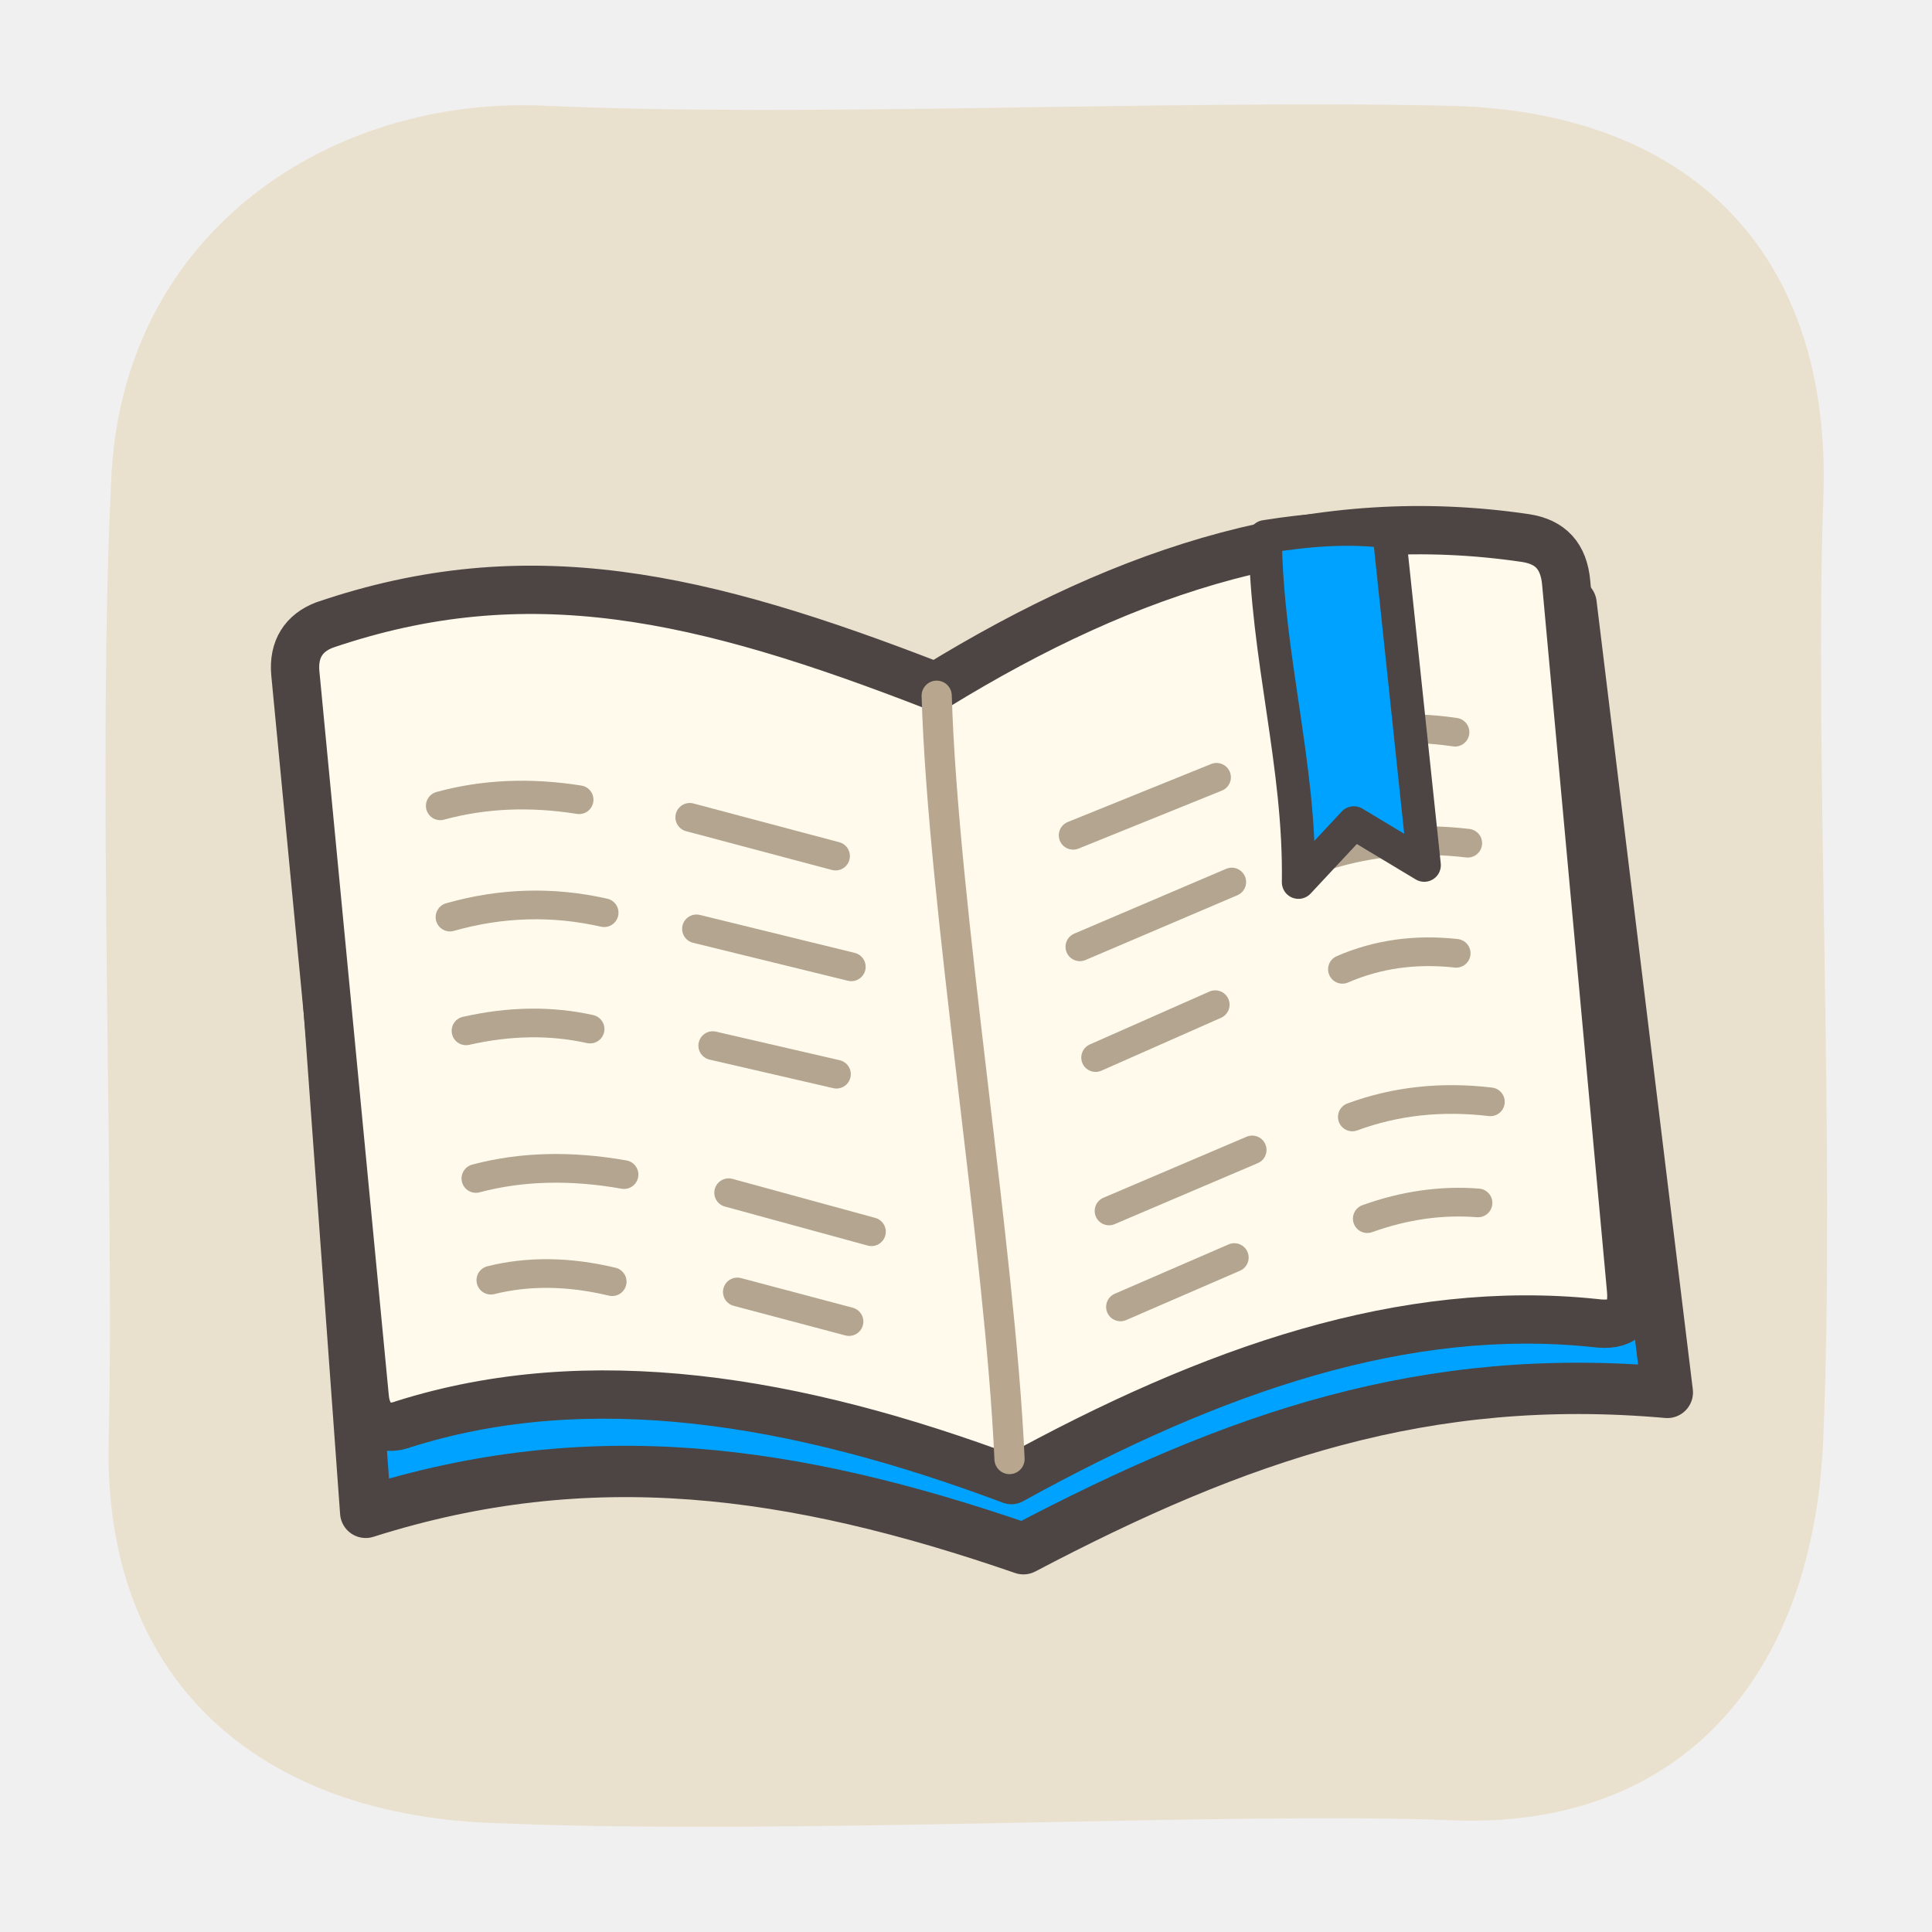
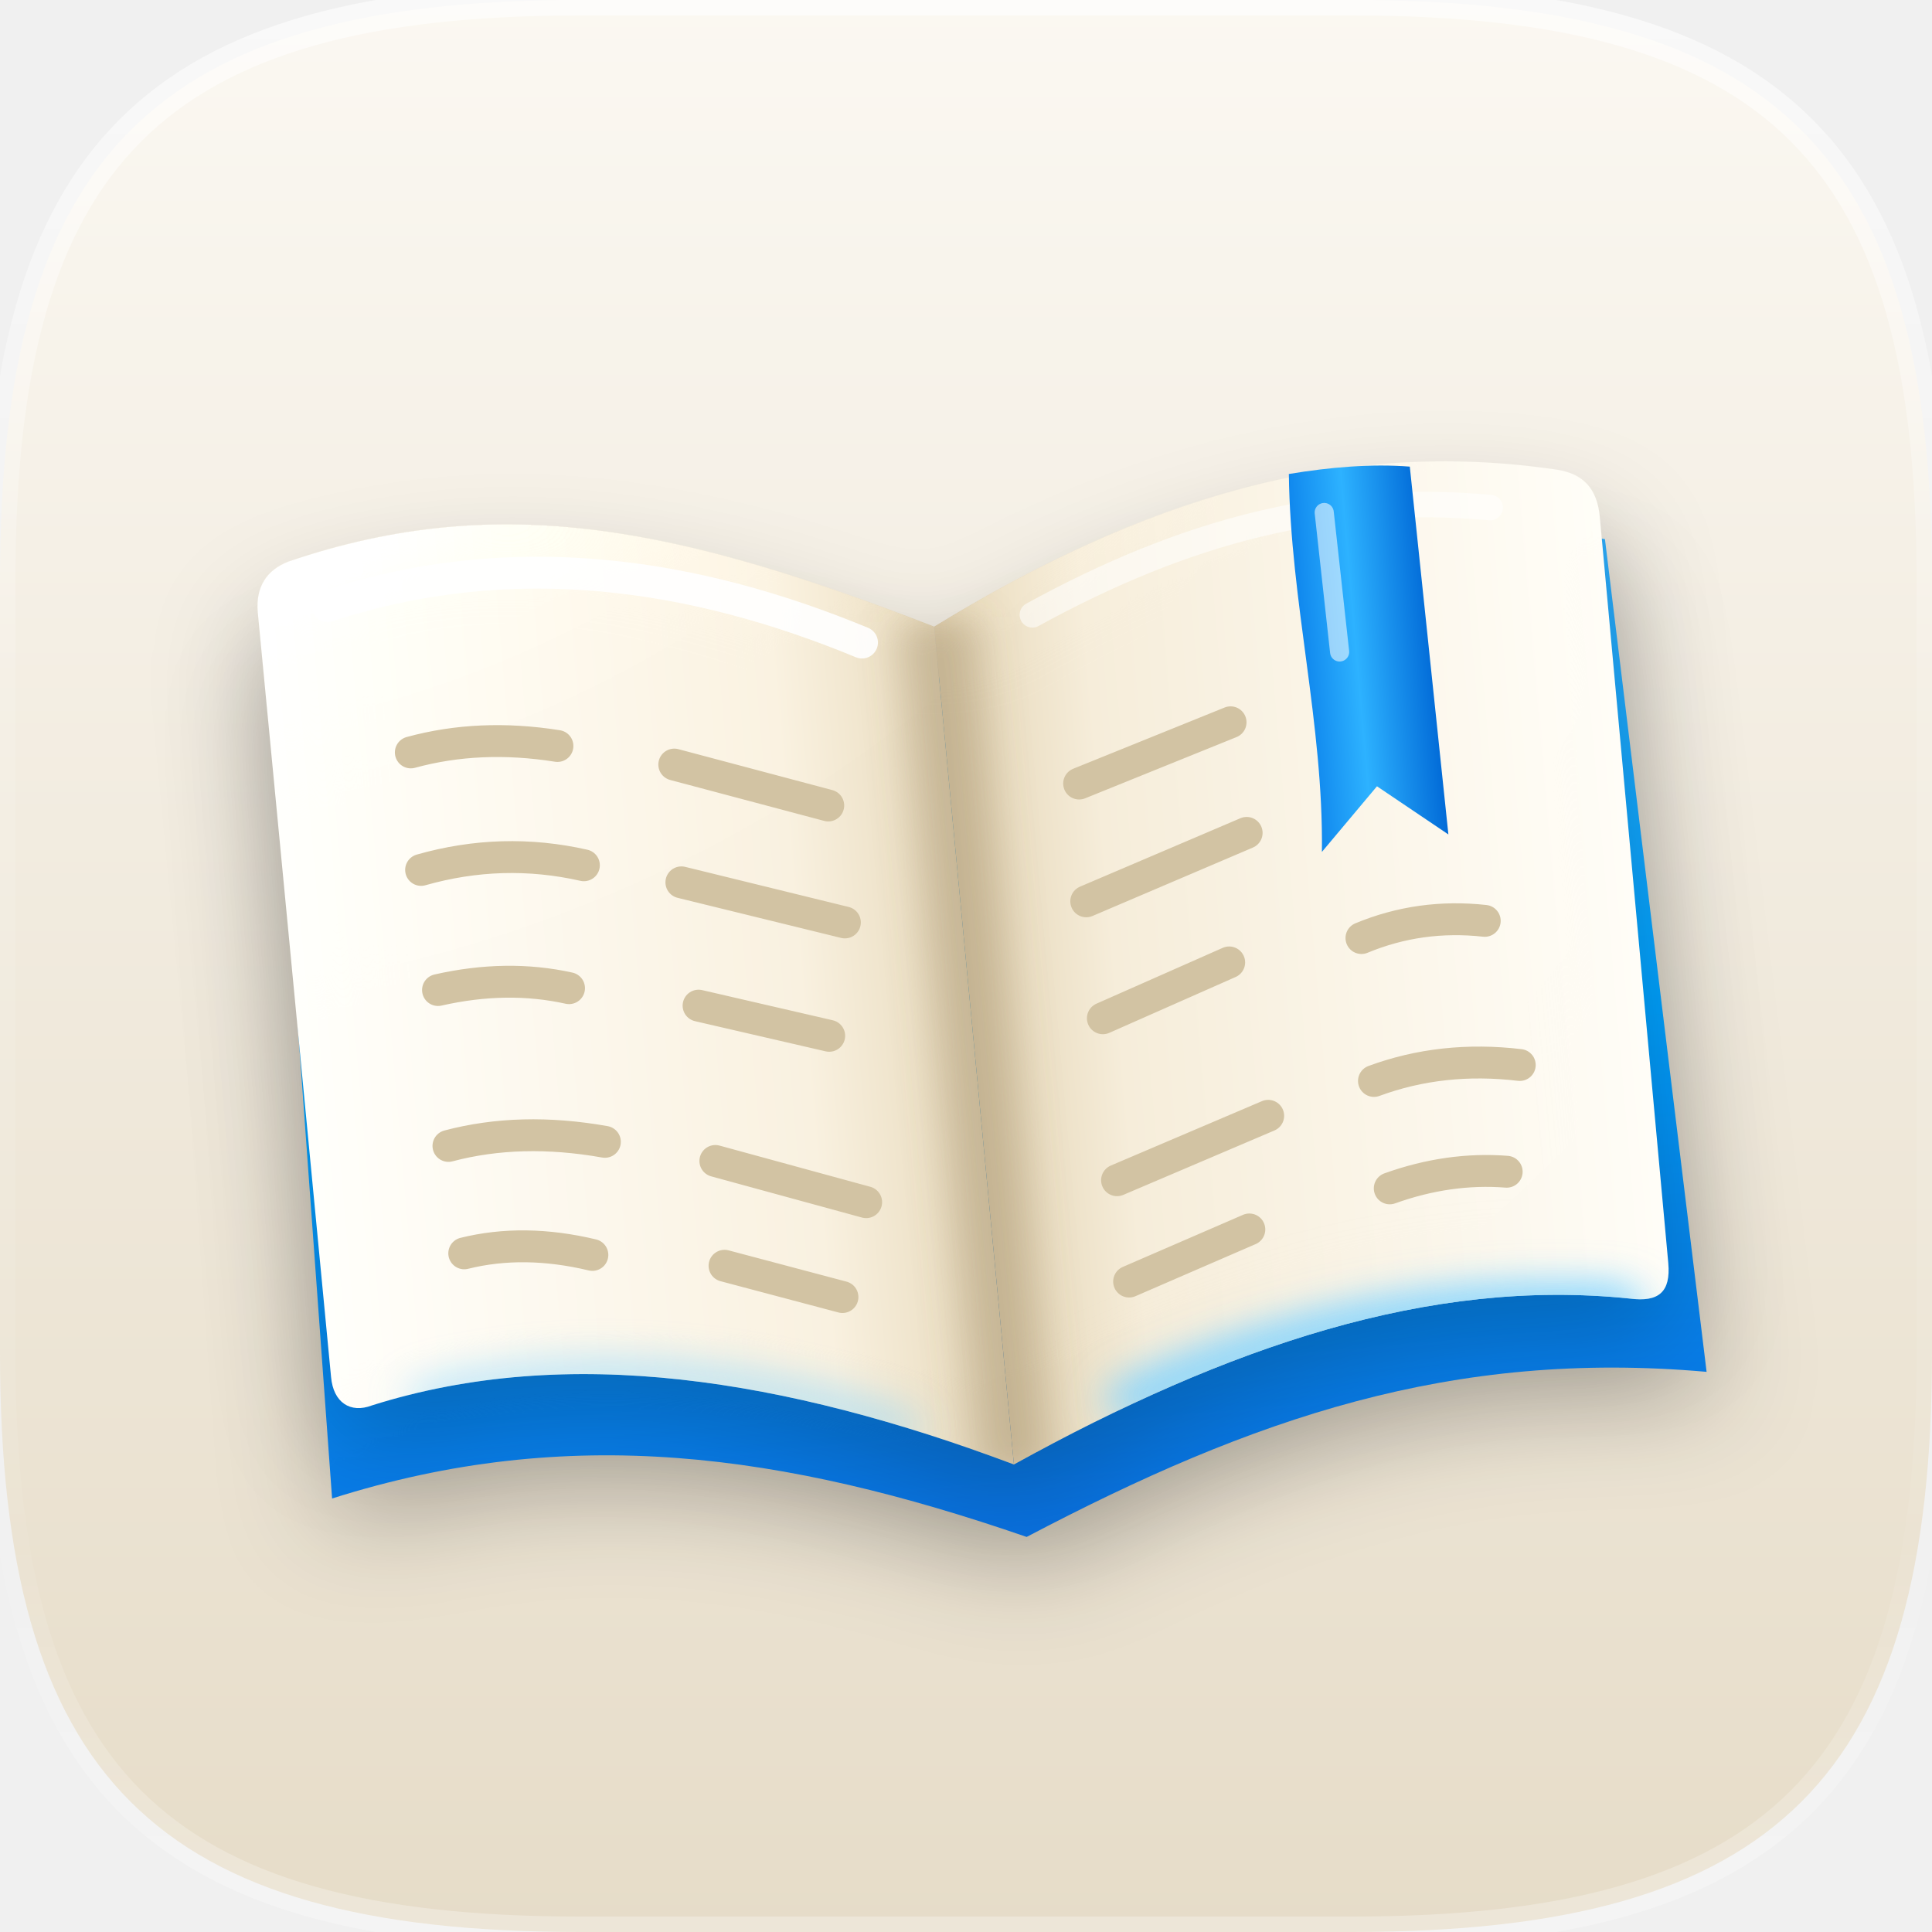
- <svg xmlns="http://www.w3.org/2000/svg" width="1024" height="1024" viewBox="0 0 64 64" fill="none">
-   <path d="M18 3.5C11 3.2 4.2 7.6 3.7 15.6C3.2 25.1 3.8 39.7 3.6 47.7C3.4 55.6 8.5 60.2 16.6 60.4C26.4 60.8 40.9 60 48.1 60.3C55.7 60.6 60.1 55.5 60.4 47.6C60.8 37.9 60.1 24.9 60.4 16.5C60.7 8.3 55.9 3.6 47.8 3.5C38.6 3.3 26.7 3.9 18 3.5Z" fill="#EAE0CE" />
-   <g transform="rotate(-5 32 33)" stroke="#4C4543" stroke-linecap="round" stroke-linejoin="round">
-     <path d="M11.1 21.3C17.4 19.3 24.8 20.6 32 24.3C39.1 20.8 46.3 20 53.1 21.8L54 48.1C46.1 46.7 39.7 48.3 32.3 51.4C24.9 48.1 18.3 46.6 10.7 48.3L11.1 21.3Z" fill="#00A2FF" stroke-width="1.7" />
-     <path d="M11.9 18.9C18.8 17.2 24.4 19 31.9 22.7C38.7 19.3 45.1 17.9 51.8 19.5C52.6 19.7 53 20.2 53 21.1L53.1 44.6C53.1 45.5 52.7 45.8 51.8 45.6C45.6 44.4 39.1 46 32.1 49.1C25.2 45.8 18.5 44.1 12.2 45.5C11.5 45.7 11 45.3 11 44.5L10.8 20.4C10.8 19.6 11.2 19.1 11.9 18.9Z" fill="#FFFAEC" stroke-width="1.6" />
-     <path d="M31.9 23C31.5 30 32.4 41.4 32.1 48.4" stroke="#B8A78E" stroke-width="1" />
-     <g stroke="#B3A58F" stroke-width=".95">
-       <path d="M15.2 25.2Q17.4 24.8 19.8 25.4M15.2 28.9Q17.8 28.4 20.3 29.2M15.4 32.7Q17.6 32.4 19.5 33M15.3 37.6Q17.6 37.2 20.2 37.9M15.5 41Q17.4 40.7 19.5 41.4" />
-       <path d="M23.4 26.3 28.1 28M23.3 30 28.3 31.7M23.5 33.9 27.5 35.2M23.6 38.8 28.2 40.5M23.6 42.1 27.2 43.4" />
-       <path d="M36 28 40.9 26.5M35.9 31.7 41.1 30M36.1 35.4 40.2 34M36.1 40.5 41 38.9M36.2 43.7 40.1 42.4" />
-       <path d="M44.4 25.8Q46.4 25.1 48.9 25.7M44.3 29.4Q46.6 28.9 49 29.4M44.5 33.2Q46.3 32.6 48.3 33M44.4 38.1Q46.6 37.5 49 38M44.6 41.5Q46.5 41 48.3 41.3" />
+ <svg xmlns="http://www.w3.org/2000/svg" viewBox="0 0 100 100" width="1024" height="1024">
+   <defs>
+     <clipPath id="p-clip">
+       <path d="M30 0H70C92 0 100 8 100 30V70C100 92 92 100 70 100H30C8 100 0 92 0 70V30C0 8 8 0 30 0Z" />
+     </clipPath>
+     <linearGradient id="p-rim" x1="0" y1="0" x2="0" y2="1">
+       <stop offset="0" stop-color="#fff" stop-opacity=".6" />
+       <stop offset=".35" stop-color="#fff" stop-opacity=".12" />
+       <stop offset=".8" stop-color="#fff" stop-opacity=".05" />
+       <stop offset="1" stop-color="#fff" stop-opacity=".3" />
+     </linearGradient>
+     <linearGradient id="p-tile" x1="0" y1="0" x2="0" y2="1">
+       <stop offset="0" stop-color="#FBF8F2" />
+       <stop offset="1" stop-color="#E6DCC8" />
+     </linearGradient>
+     <linearGradient id="p-pl" gradientUnits="userSpaceOnUse" x1="11" y1="0" x2="32" y2="0">
+       <stop offset="0" stop-color="#FFFEFA" />
+       <stop offset=".75" stop-color="#F8F0DF" />
+       <stop offset="1" stop-color="#E6D8BA" />
+     </linearGradient>
+     <linearGradient id="p-pr" gradientUnits="userSpaceOnUse" x1="32" y1="0" x2="53" y2="0">
+       <stop offset="0" stop-color="#E2D3B3" />
+       <stop offset=".22" stop-color="#F5ECD9" />
+       <stop offset="1" stop-color="#FFFDF7" />
+     </linearGradient>
+     <linearGradient id="p-cov" gradientUnits="userSpaceOnUse" x1="0" y1="20" x2="0" y2="52">
+       <stop offset="0" stop-color="#33B0FF" />
+       <stop offset=".5" stop-color="#00A2FF" />
+       <stop offset="1" stop-color="#0A6FE0" />
+     </linearGradient>
+     <linearGradient id="p-rib" gradientUnits="userSpaceOnUse" x1="43" y1="0" x2="47.5" y2="0">
+       <stop offset="0" stop-color="#0A7FEA" />
+       <stop offset=".45" stop-color="#2DB2FF" />
+       <stop offset="1" stop-color="#0068D6" />
+     </linearGradient>
+     <filter id="p-liq" x="-25%" y="-25%" width="150%" height="160%" color-interpolation-filters="sRGB">
+       <feGaussianBlur in="SourceAlpha" stdDeviation="1.4" result="h" />
+       <feSpecularLighting in="h" surfaceScale="3.6" specularConstant=".8" specularExponent="30" lighting-color="#fff" result="s">
+         <fePointLight x="8" y="-10" z="24" />
+       </feSpecularLighting>
+       <feComposite in="s" in2="SourceAlpha" operator="in" result="si" />
+       <feComposite in="SourceGraphic" in2="si" operator="arithmetic" k2="1" k3=".6" result="lit" />
+       <feGaussianBlur in="SourceAlpha" stdDeviation="1.6" />
+       <feOffset dy="1.4" />
+       <feComponentTransfer result="d">
+         <feFuncA type="linear" slope=".22" />
+       </feComponentTransfer>
+       <feMerge>
+         <feMergeNode in="d" />
+         <feMergeNode in="lit" />
+       </feMerge>
+     </filter>
+     <filter id="p-s6" x="-50%" y="-50%" width="200%" height="200%">
+       <feGaussianBlur stdDeviation=".6" />
+     </filter>
+     <filter id="p-b5" x="-50%" y="-50%" width="200%" height="200%">
+       <feGaussianBlur stdDeviation="5" />
+     </filter>
+     <clipPath id="p-pages">
+       <path d="M11.9 18.9C18.8 17.2 24.4 19 31.9 22.7L32.1 49.1C25.2 45.8 18.5 44.1 12.2 45.5C11.5 45.7 11 45.3 11 44.5L10.8 20.4C10.8 19.6 11.2 19.1 11.9 18.9Z" />
+       <path d="M31.9 22.7C38.7 19.3 45.1 17.9 51.8 19.5C52.6 19.7 53 20.2 53 21.1L53.1 44.6C53.1 45.5 52.7 45.8 51.8 45.6C45.6 44.4 39.1 46 32.1 49.1Z" />
+     </clipPath>
+   </defs>
+   <g clip-path="url(#p-clip)">
+     <path d="M30 0H70C92 0 100 8 100 30V70C100 92 92 100 70 100H30C8 100 0 92 0 70V30C0 8 8 0 30 0Z" fill="url(#p-tile)" />
+     <g transform="translate(50 51) scale(1.65) translate(-32 -34) rotate(-5 32 33)">
+       <g filter="url(#p-liq)">
+         <path d="M11.1 21.3C17.4 19.3 24.8 20.6 32 24.3C39.1 20.8 46.3 20 53.1 21.8L54 48.1C46.1 46.7 39.7 48.3 32.3 51.4C24.9 48.1 18.3 46.6 10.7 48.3L11.1 21.3Z" fill="url(#p-cov)" />
+       </g>
+       <g filter="url(#p-liq)">
+         <path d="M11.9 18.9C18.8 17.2 24.4 19 31.9 22.7L32.1 49.1C25.2 45.8 18.5 44.1 12.2 45.5C11.5 45.7 11 45.3 11 44.5L10.8 20.4C10.8 19.6 11.2 19.1 11.9 18.9Z" fill="url(#p-pl)" />
+         <path d="M31.9 22.7C38.7 19.3 45.1 17.9 51.8 19.5C52.6 19.7 53 20.2 53 21.1L53.1 44.6C53.1 45.5 52.7 45.8 51.8 45.6C45.6 44.4 39.1 46 32.1 49.1Z" fill="url(#p-pr)" />
+       </g>
+       <g clip-path="url(#p-pages)">
+         <path d="M32 22.5L32.1 49.4" stroke="#8A7550" stroke-opacity=".35" stroke-width="2.4" filter="url(#p-s6)" />
+         <path d="M15.2 25.2Q17.4 24.8 19.8 25.4M15.2 28.9Q17.8 28.4 20.3 29.2M15.4 32.7Q17.6 32.4 19.5 33M15.3 37.6Q17.6 37.2 20.2 37.9M15.5 41Q17.4 40.7 19.5 41.4M23.4 26.3 28.1 28M23.3 30 28.3 31.7M23.5 33.9 27.5 35.2M23.6 38.8 28.2 40.5M23.6 42.1 27.2 43.4M36 28 40.9 26.5M35.9 31.7 41.1 30M36.1 35.4 40.2 34M36.1 40.5 41 38.9M36.2 43.7 40.1 42.4M44.4 33.6Q46.3 33 48.3 33.4M44.4 38.1Q46.6 37.5 49 38M44.6 41.5Q46.5 41 48.3 41.3" fill="none" stroke="#D2C3A3" stroke-width="1" stroke-linecap="round" />
+         <path d="M36 47.4C41 45.6 46 45 51.4 45.8" stroke="#7FD3FF" stroke-width="1.5" stroke-linecap="round" fill="none" opacity=".85" filter="url(#p-s6)" />
+         <path d="M14 45.4C19 44.6 24 45.6 28.6 47.6" stroke="#7FD3FF" stroke-width="1.2" stroke-linecap="round" fill="none" opacity=".45" filter="url(#p-s6)" />
+       </g>
+       <path d="M13 20.4C19 19 24.6 20.4 29.6 23" stroke="#fff" stroke-width="1" stroke-linecap="round" fill="none" opacity=".9" />
+       <path d="M35 22.6C40 20.4 44.6 19.6 49.6 20.5" stroke="#fff" stroke-width=".8" stroke-linecap="round" fill="none" opacity=".55" />
+       <path d="M43.4 18.9C44.7 18.8 46 18.8 47.2 19L47.4 30.6L45.3 28.9 43.4 30.8C43.8 26.8 43.1 22.9 43.4 18.9Z" fill="url(#p-rib)" />
+       <path d="M44.4 20.2L44.5 24.6" stroke="#fff" stroke-width=".6" stroke-linecap="round" opacity=".55" />
    </g>
-     <path d="M43.2 18.7C44.6 18.6 46 18.6 47.3 18.9L47.5 30L45.3 28.4 43.3 30.2C43.7 26.3 42.9 22.7 43.2 18.7Z" fill="#00A2FF" stroke-width="1.1" />
  </g>
+   <path d="M30 0H70C92 0 100 8 100 30V70C100 92 92 100 70 100H30C8 100 0 92 0 70V30C0 8 8 0 30 0Z" fill="none" stroke="url(#p-rim)" stroke-width="1.6" />
</svg>
